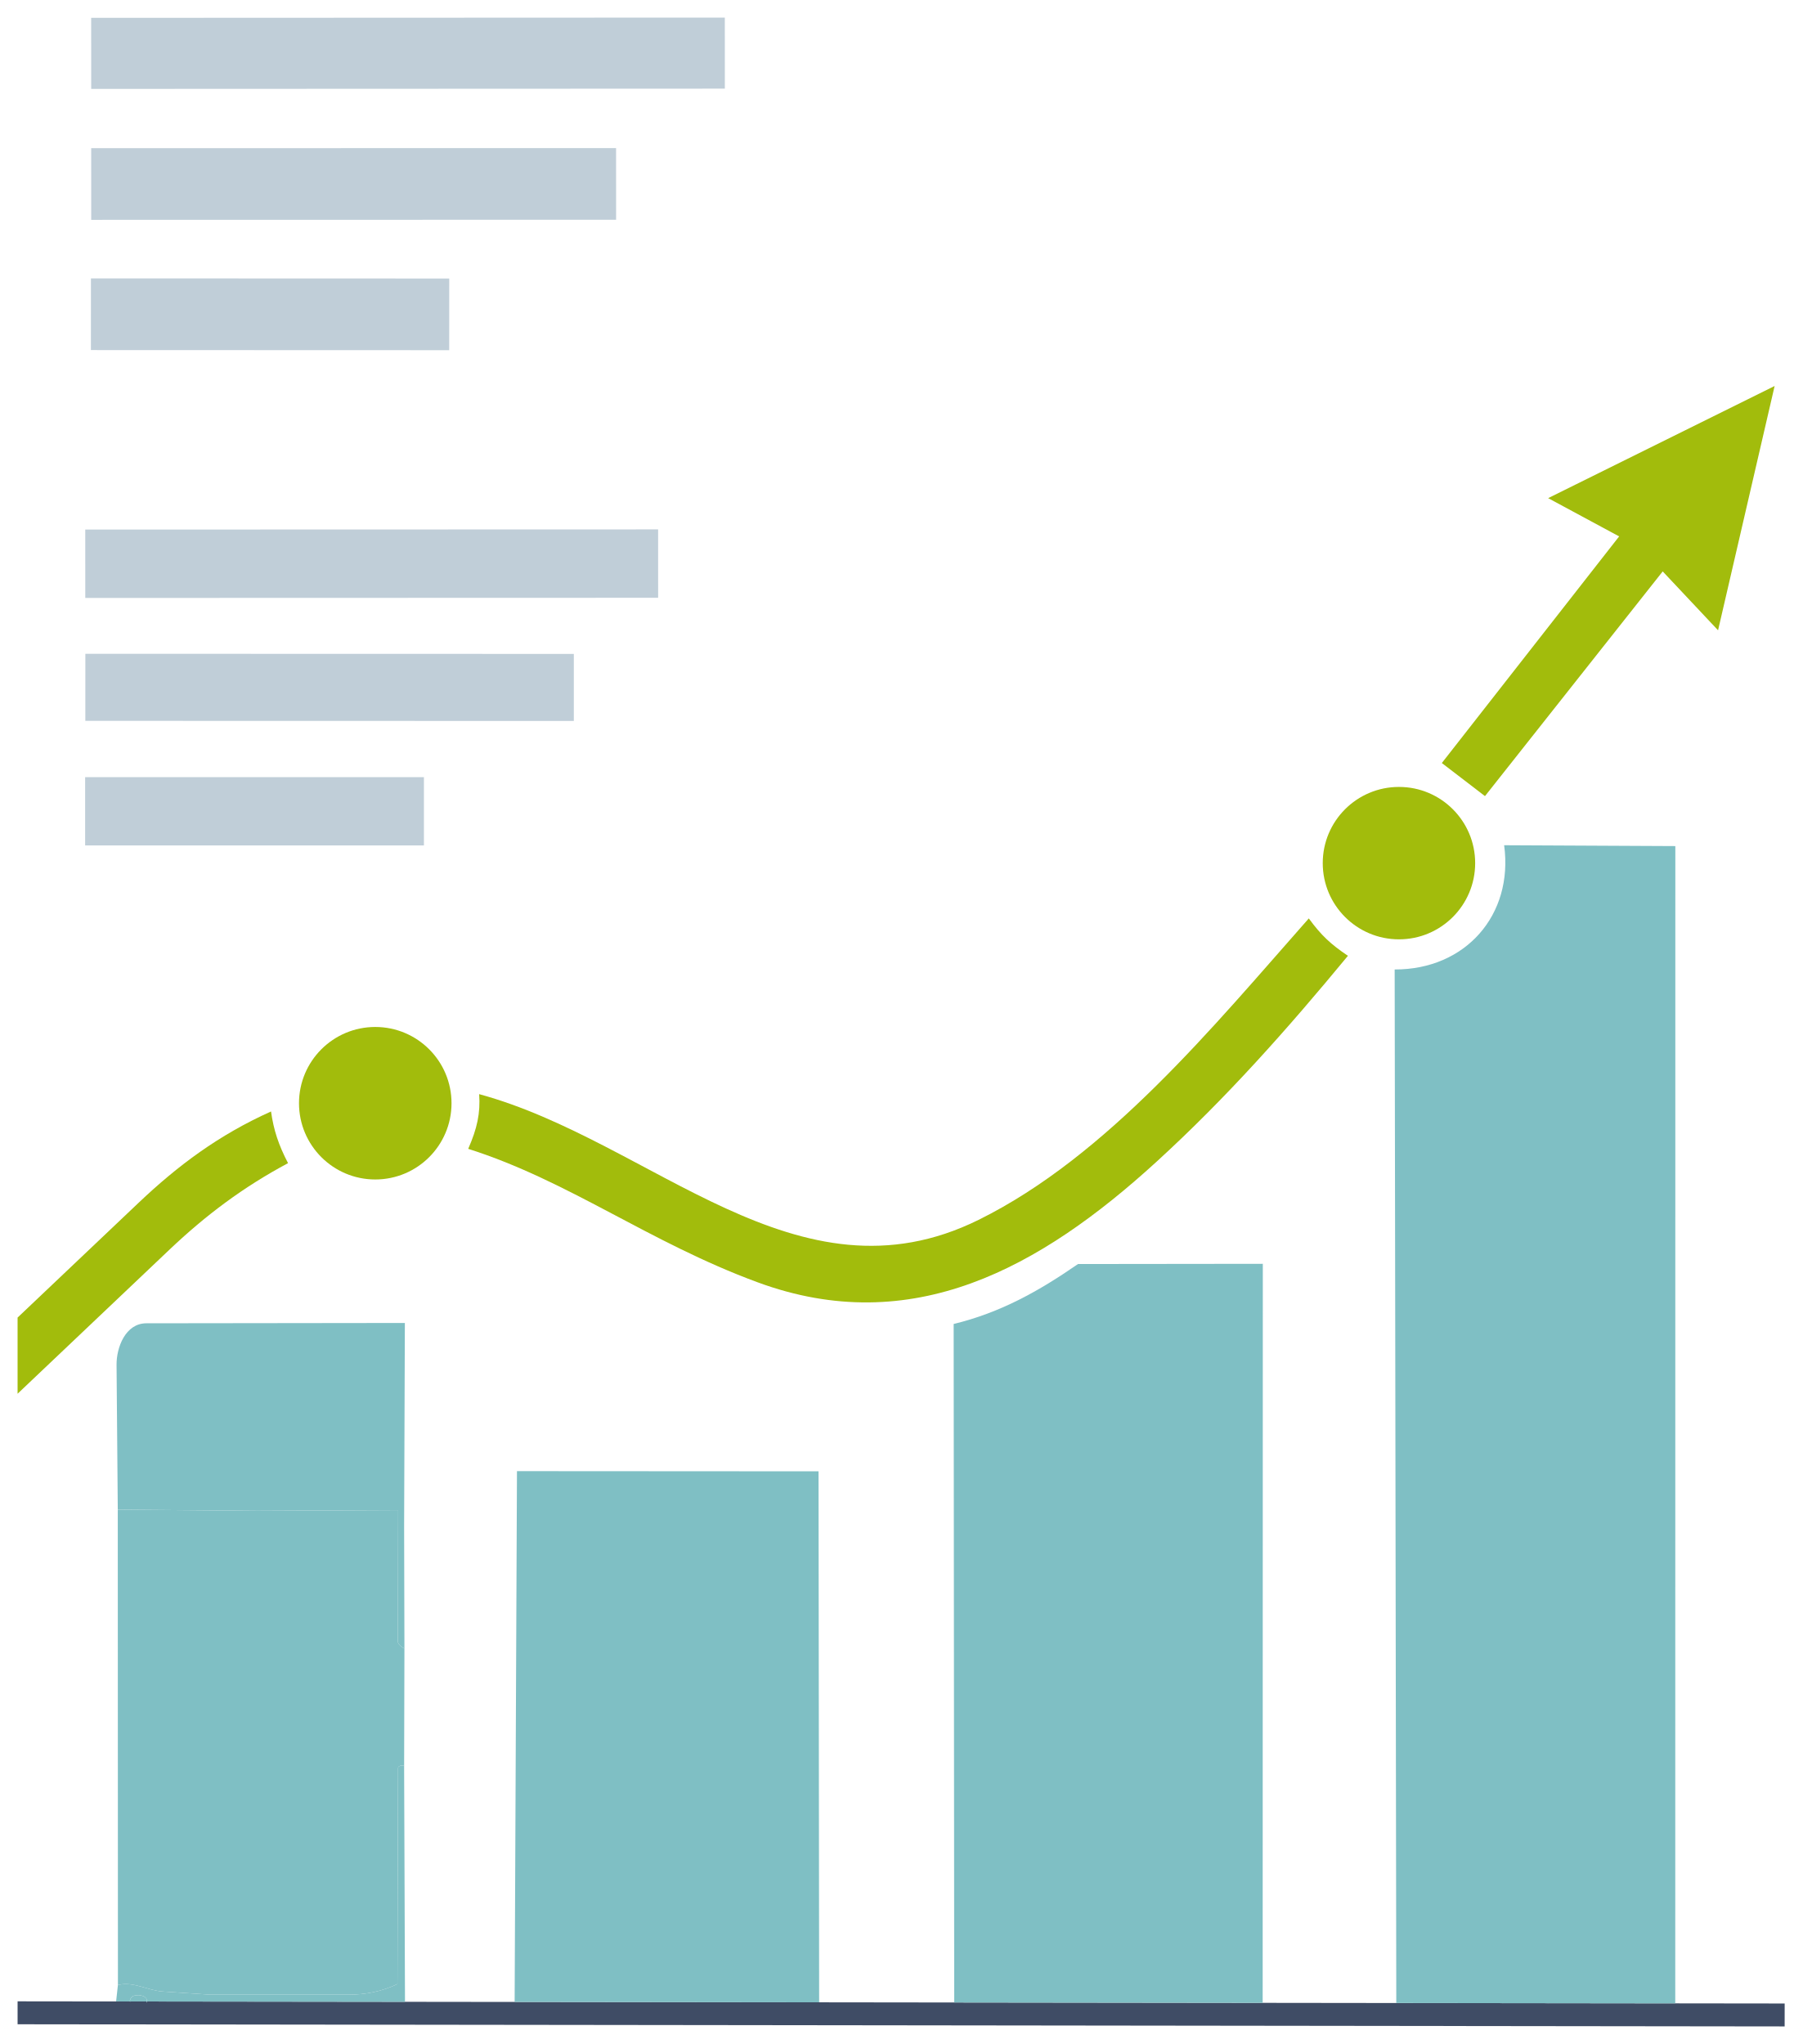
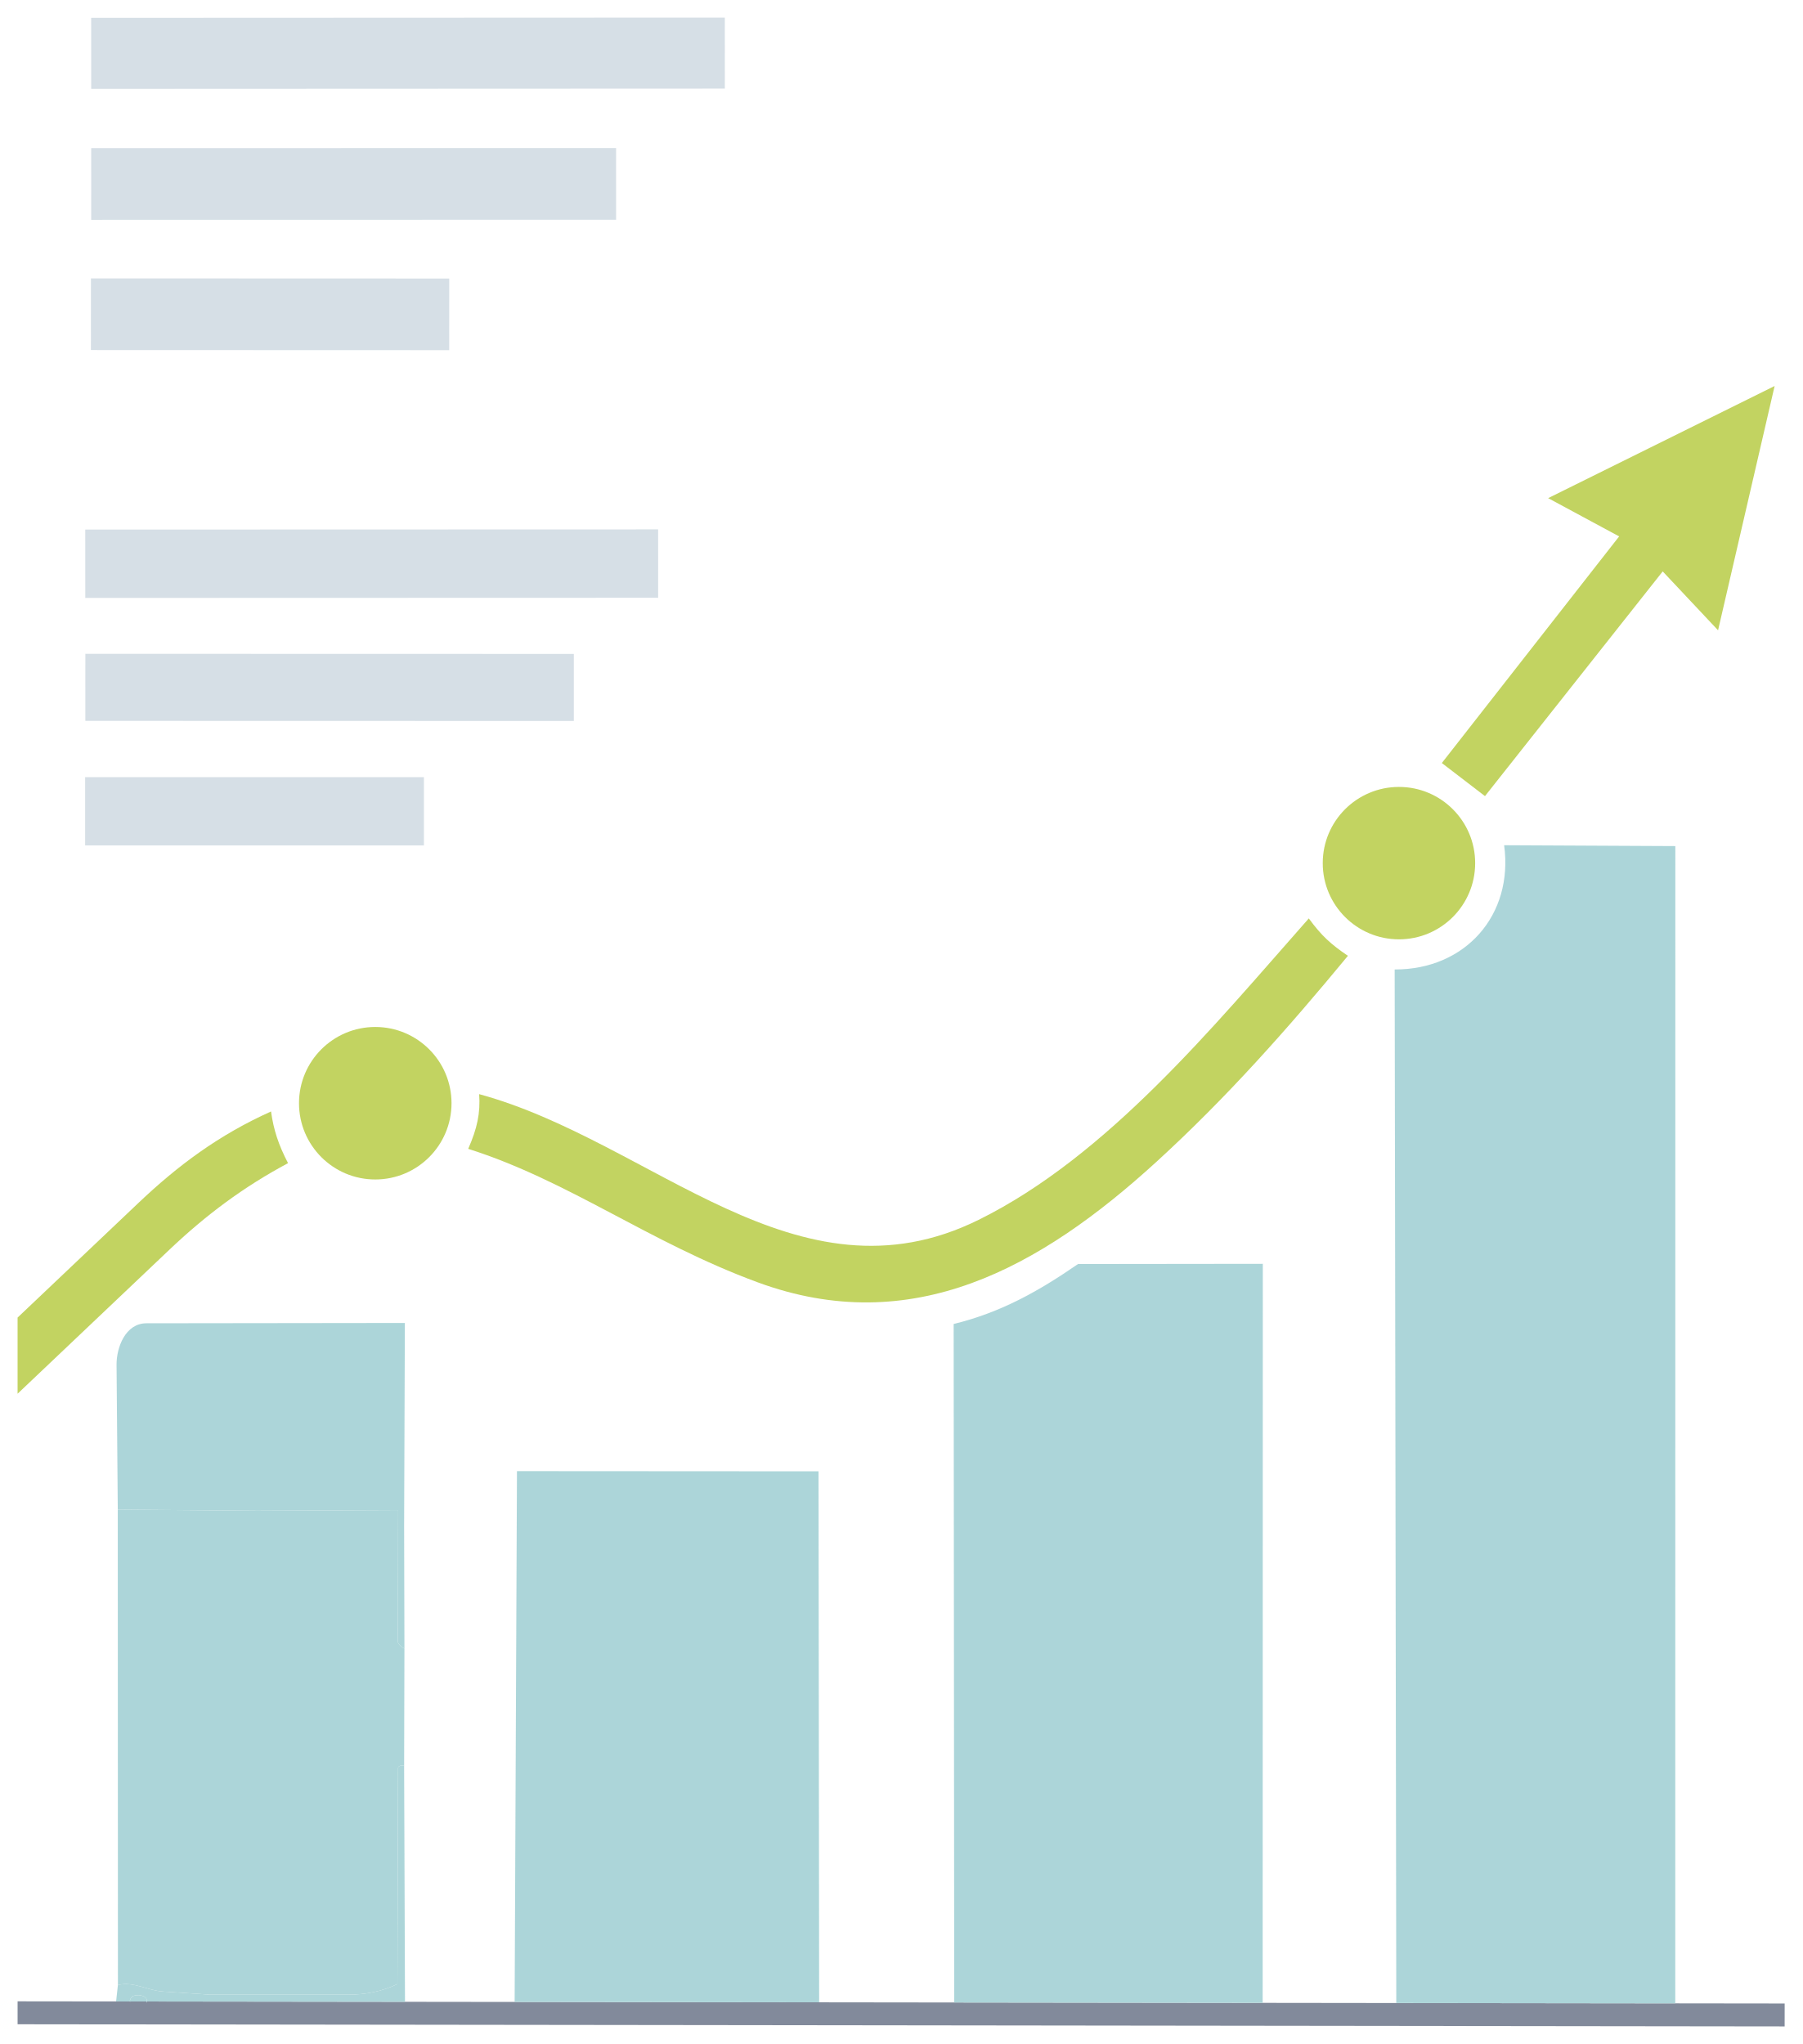
- <svg xmlns="http://www.w3.org/2000/svg" version="1.1" viewBox="0 0 205.067 232.599">
+ <svg xmlns="http://www.w3.org/2000/svg" opacity="0.65" version="1.1" viewBox="0 0 205.067 232.599">
  <defs>
    <clipPath id="clip_1">
      <path transform="matrix(1,0,0,-1,-467.211,343.1244)" d="M467.211 110.525H672.278V343.124H467.211Z" />
    </clipPath>
    <clipPath id="clip_2">
      <path transform="matrix(1,0,0,-1,-467.211,343.1244)" d="M0 0H842V482H0Z" />
    </clipPath>
  </defs>
  <g clip-path="url(#clip_1)">
    <g clip-path="url(#clip_2)">
      <path transform="matrix(1,0,0,-1,-467.211,343.1244)" d="M505.089 115.336 621.662 115.194 626.086 115.188 640.193 115.171 670.278 115.135 496.054 115.348 505.089 115.336" fill="#fcfcfc" />
      <path transform="matrix(1,0,0,-1,-467.211,343.1244)" d="M621.662 115.194 512.31 115.328 505.089 115.336 621.662 115.194" fill="#fcfcfc" />
      <path transform="matrix(1,0,0,-1,-467.211,343.1244)" d="M513.293 115.326 525.769 115.311 560.418 115.268 567.784 115.26 512.311 115.328 513.293 115.326M621.663 115.194 626.085 115.188 610.882 115.207 575.785 115.25 567.784 115.26 621.663 115.194" fill="#fcfcfc" />
      <path transform="matrix(1,0,0,-1,-467.211,343.1244)" d="M482.431 115.364 482.051 115.365 482.431 115.364" fill="#fcfcfc" />
      <path transform="matrix(1,0,0,-1,-467.211,343.1244)" d="M481.991 115.365 469.211 115.38 481.991 115.365" fill="#fcfcfc" />
      <path transform="matrix(1,0,0,-1,-467.211,343.1244)" d="M482.431 115.364 482.912 115.363 482.051 115.365 482.431 115.364" fill="#fcfcfc" />
      <path transform="matrix(1,0,0,-1,-467.211,343.1244)" d="M481.936 115.365H481.992L469.212 115.38 481.936 115.365" fill="#fcfcfc" />
      <path transform="matrix(1,0,0,-1,-467.211,343.1244)" d="M480.422 115.367 481.936 115.365 469.212 115.38 480.422 115.367" fill="#fcfcfc" />
      <path transform="matrix(1,0,0,-1,-467.211,343.1244)" d="M670.278 115.135 496.054 115.347 483.931 115.362C483.934 115.223 483.91 115.149 483.892 115.362L482.912 115.363 482.051 115.364C482.019 115.333 482.001 115.34 481.992 115.365L469.212 115.38V112.77L670.275 112.525 670.278 115.135" fill="#3f4c65" />
      <path transform="matrix(1,0,0,-1,-467.211,343.1244)" d="M640.193 115.172 657.828 115.151 640.058 115.172H640.193" fill="#7fbfc4" />
      <path transform="matrix(1,0,0,-1,-467.211,343.1244)" d="M626.086 115.189V115.189L640.193 115.172H640.058L626.086 115.189" fill="#7fbfc4" />
      <path transform="matrix(1,0,0,-1,-467.211,343.1244)" d="M657.828 115.15 657.837 246.843 638.358 246.94C639.439 238.995 633.943 232.774 625.902 232.803L626.086 115.189 640.058 115.172 657.828 115.15" fill="#7fbfc4" />
      <path transform="matrix(1,0,0,-1,-467.211,343.1244)" d="M640.058 115.172 626.086 115.189 640.058 115.172" fill="#7fbfc4" />
      <path transform="matrix(1,0,0,-1,-467.211,343.1244)" d="M610.899 199.307 589.871 199.283C585.421 196.205 581.069 193.759 575.722 192.461L575.786 115.25 610.882 115.208 610.899 199.307" fill="#7fbfc4" />
      <path transform="matrix(1,0,0,-1,-467.211,343.1244)" d="M560.347 175.694 526.034 175.715 525.769 115.311 560.417 115.269 560.347 175.694" fill="#7fbfc4" />
      <path transform="matrix(1,0,0,-1,-467.211,343.1244)" d="M485.747 116.497 491.181 116.137 506.851 116.139C508.797 116.139 510.661 116.499 512.432 117.348L512.503 141.945C512.504 142.162 513.021 142.319 513.195 142.145L513.229 155.527C513.157 155.523 512.481 155.975 512.482 156.291L512.516 171.275 496.498 171.201 480.612 171.333 480.629 117.236C482.349 117.687 484.012 116.612 485.747 116.497" fill="#7fbfc4" />
      <path transform="matrix(1,0,0,-1,-467.211,343.1244)" d="M499.985 210.762C498.913 212.831 498.352 214.492 498.05 216.645 492.092 213.963 487.459 210.502 482.973 206.246L469.211 193.189V184.522L486.494 200.92C490.618 204.833 494.877 208.034 499.985 210.762" fill="#a2bc0c" />
      <path transform="matrix(1,0,0,-1,-467.211,343.1244)" d="M553.411 197.205C570.998 190.727 585.578 198.844 598.784 210.904 606.742 218.17 613.704 226.024 620.583 234.357 618.625 235.678 617.559 236.663 616.131 238.613 605.3 226.351 593.224 211.559 578.56 204.31 557.872 194.085 541.475 213.243 521.732 218.616 521.888 216.453 521.499 214.7 520.486 212.391 531.953 208.753 541.029 201.766 553.411 197.205" fill="#a2bc0c" />
      <path transform="matrix(1,0,0,-1,-467.211,343.1244)" d="M512.516 171.275 512.482 156.291C512.481 155.975 513.157 155.523 513.229 155.527L513.194 169.522 513.278 192.576 483.866 192.54C481.482 192.537 480.456 189.787 480.473 187.815L480.612 171.334 496.498 171.201 512.516 171.275" fill="#7fbfc4" />
      <path transform="matrix(1,0,0,-1,-467.211,343.1244)" d="M636.177 252.53 656.4 278.1 662.699 271.399 669.135 299.2 643.365 286.438 651.443 282.083 631.267 256.295 636.177 252.53" fill="#a2bc0c" />
      <path transform="matrix(1,0,0,-1,-467.211,343.1244)" d="M626.39 236.232C631.179 236.232 635.061 240.114 635.061 244.904 635.061 249.693 631.179 253.575 626.39 253.575 621.6 253.575 617.718 249.693 617.718 244.904 617.718 240.114 621.6 236.232 626.39 236.232" fill="#a2bc0c" />
      <path transform="matrix(1,0,0,-1,-467.211,343.1244)" d="M509.91 208.905C514.702 208.905 518.587 212.79 518.587 217.582 518.587 222.374 514.702 226.259 509.91 226.259 505.118 226.259 501.233 222.374 501.233 217.582 501.233 212.79 505.118 208.905 509.91 208.905" fill="#a2bc0c" />
      <path transform="matrix(1,0,0,-1,-467.211,343.1244)" d="M483.931 115.362V115.362L496.054 115.347 505.089 115.336 483.931 115.362" fill="#7fbfc4" />
      <path transform="matrix(1,0,0,-1,-467.211,343.1244)" d="M481.991 115.365H481.935 481.991" fill="#7fbfc4" />
      <path transform="matrix(1,0,0,-1,-467.211,343.1244)" d="M481.991 115.365C481.957 115.459 482.093 115.879 482.373 115.989 482.885 116.189 483.63 116.057 483.854 115.707 483.909 115.622 483.928 115.472 483.93 115.363L512.31 115.328 513.292 115.327 513.194 142.146C513.021 142.32 512.503 142.163 512.503 141.946L512.431 117.348C510.66 116.5 508.797 116.14 506.85 116.14L491.18 116.138 485.746 116.498C484.012 116.613 482.348 117.687 480.628 117.237L480.422 115.367 481.935 115.365H481.991" fill="#7fbfc4" />
      <path transform="matrix(1,0,0,-1,-467.211,343.1244)" d="M505.089 115.336 512.311 115.327 483.931 115.362 505.089 115.336" fill="#7fbfc4" />
      <path transform="matrix(1,0,0,-1,-467.211,343.1244)" d="M483.931 115.362 496.054 115.347 483.931 115.362" fill="#7fbfc4" />
      <path transform="matrix(1,0,0,-1,-467.211,343.1244)" d="M483.855 115.707C483.63 116.057 482.886 116.189 482.374 115.989 482.093 115.879 481.958 115.458 481.992 115.365L483.931 115.362C483.929 115.472 483.91 115.621 483.855 115.707" fill="#7fbfc4" />
      <path transform="matrix(1,0,0,-1,-467.211,343.1244)" d="M482.051 115.365H482.43L483.931 115.362 481.991 115.365H482.051" fill="#7fbfc4" />
      <path transform="matrix(1,0,0,-1,-467.211,343.1244)" d="M483.931 115.362 482.431 115.364 482.911 115.363 483.931 115.362" fill="#7fbfc4" />
      <path transform="matrix(1,0,0,-1,-467.211,343.1244)" d="M482.911 115.363 483.891 115.362H483.931L482.911 115.363" fill="#7fbfc4" />
      <path transform="matrix(1,0,0,-1,-467.211,343.1244)" d="M481.991 115.365V115.365H482.051 481.991" fill="#7fbfc4" />
      <path transform="matrix(1,0,0,-1,-467.211,343.1244)" d="M481.991 115.365V115.365H482.051 481.991" fill="#7fbfc4" />
      <path transform="matrix(1,0,0,-1,-467.211,343.1244)" d="M482.051 115.365H481.991C482.001 115.341 482.018 115.332 482.051 115.365" fill="#7fbfc4" />
      <path transform="matrix(1,0,0,-1,-467.211,343.1244)" d="M483.931 115.362H483.891C483.91 115.149 483.934 115.223 483.931 115.362" fill="#7fbfc4" />
      <path transform="matrix(1,0,0,-1,-467.211,343.1244)" d="M476.898 246.918H515.447V254.688H476.898Z" fill="#c0ced8" />
      <path transform="matrix(1,0,0,-1,-467.211,343.1244)" d="M549.687 333.037 549.684 341.124 477.584 341.094 477.588 333.007 549.687 333.037" fill="#c0ced8" />
      <path transform="matrix(1,0,0,-1,-467.211,343.1244)" d="M542.096 275.099 542.094 282.882 476.912 282.863 476.914 275.08 542.096 275.099" fill="#c0ced8" />
      <path transform="matrix(1,0,0,-1,-467.211,343.1244)" d="M477.588 326.264 477.589 318.106 537.313 318.116 537.311 326.274 477.588 326.264" fill="#c0ced8" />
      <path transform="matrix(1,0,0,-1,-467.211,343.1244)" d="M532.504 261.081 532.504 268.712 476.923 268.725 476.921 261.094 532.504 261.081" fill="#c0ced8" />
      <path transform="matrix(1,0,0,-1,-467.211,343.1244)" d="M518.327 311.43 477.557 311.444 477.554 303.288 518.324 303.274 518.327 311.43" fill="#c0ced8" />
    </g>
  </g>
</svg>
